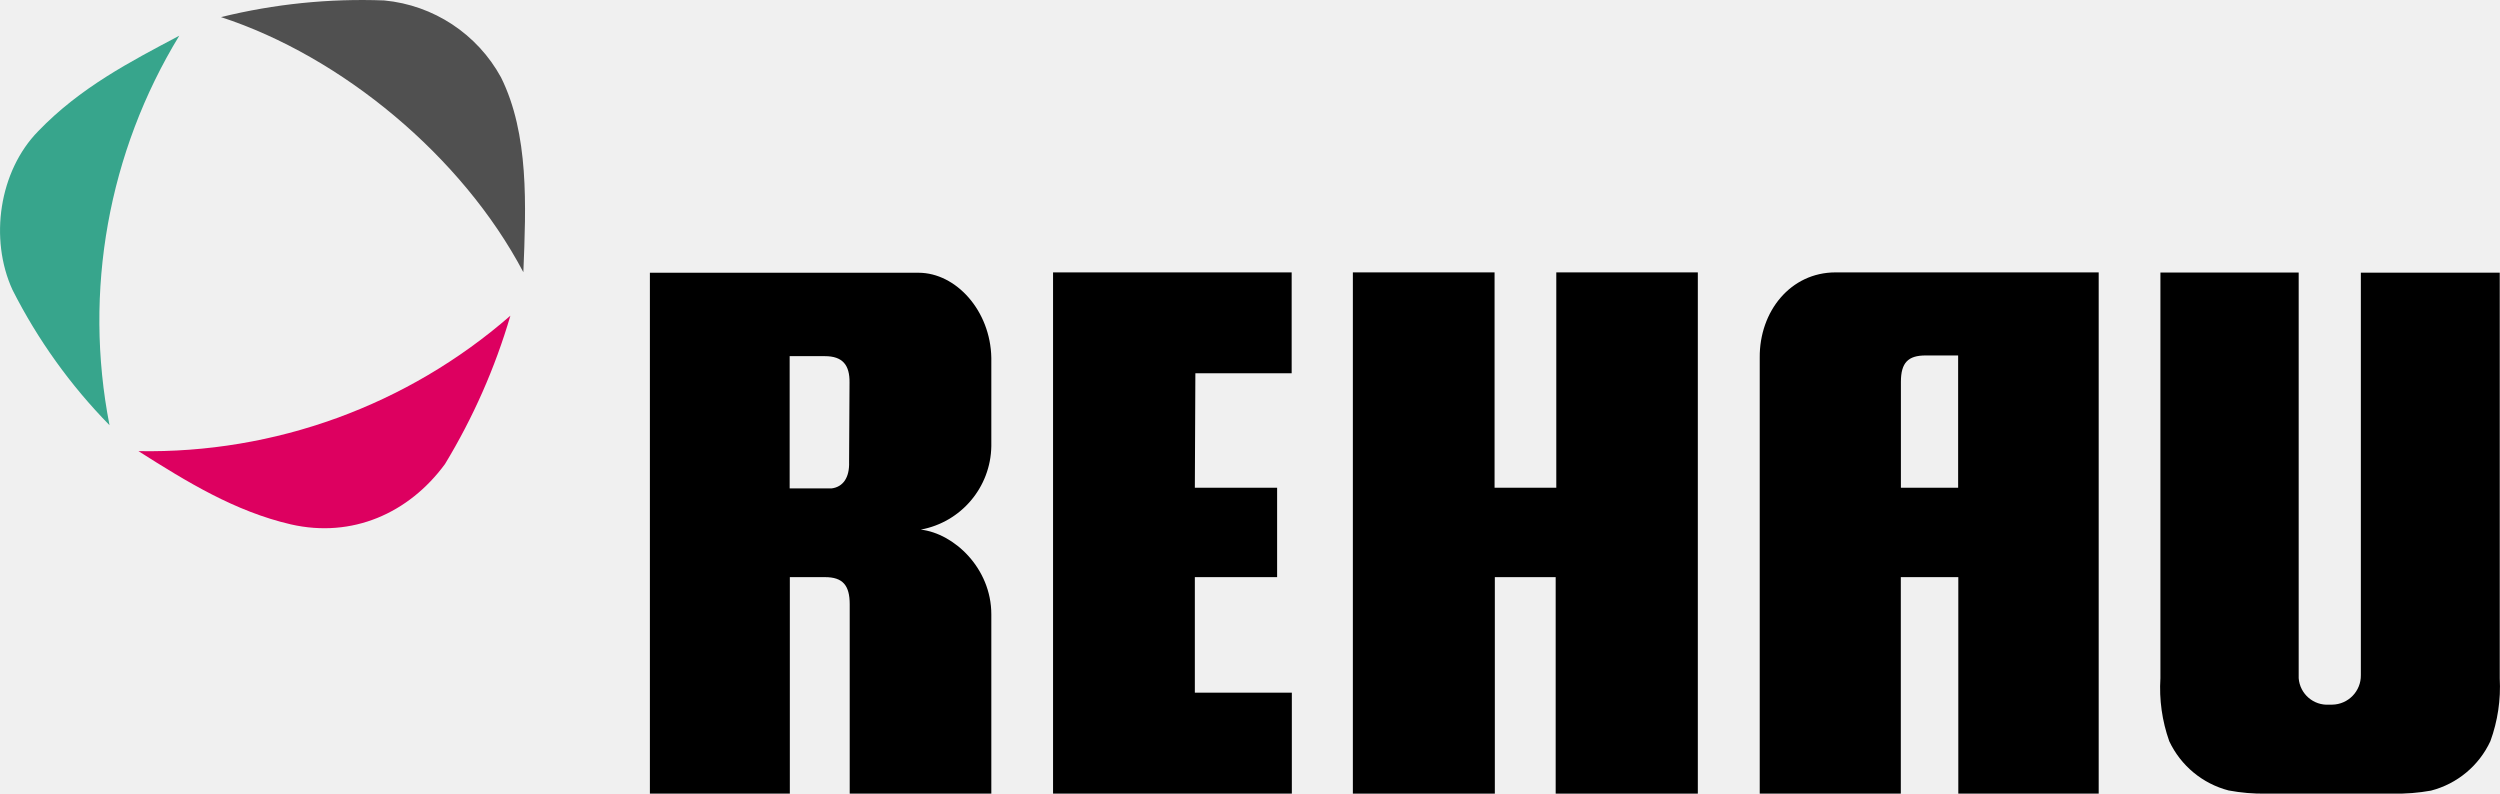
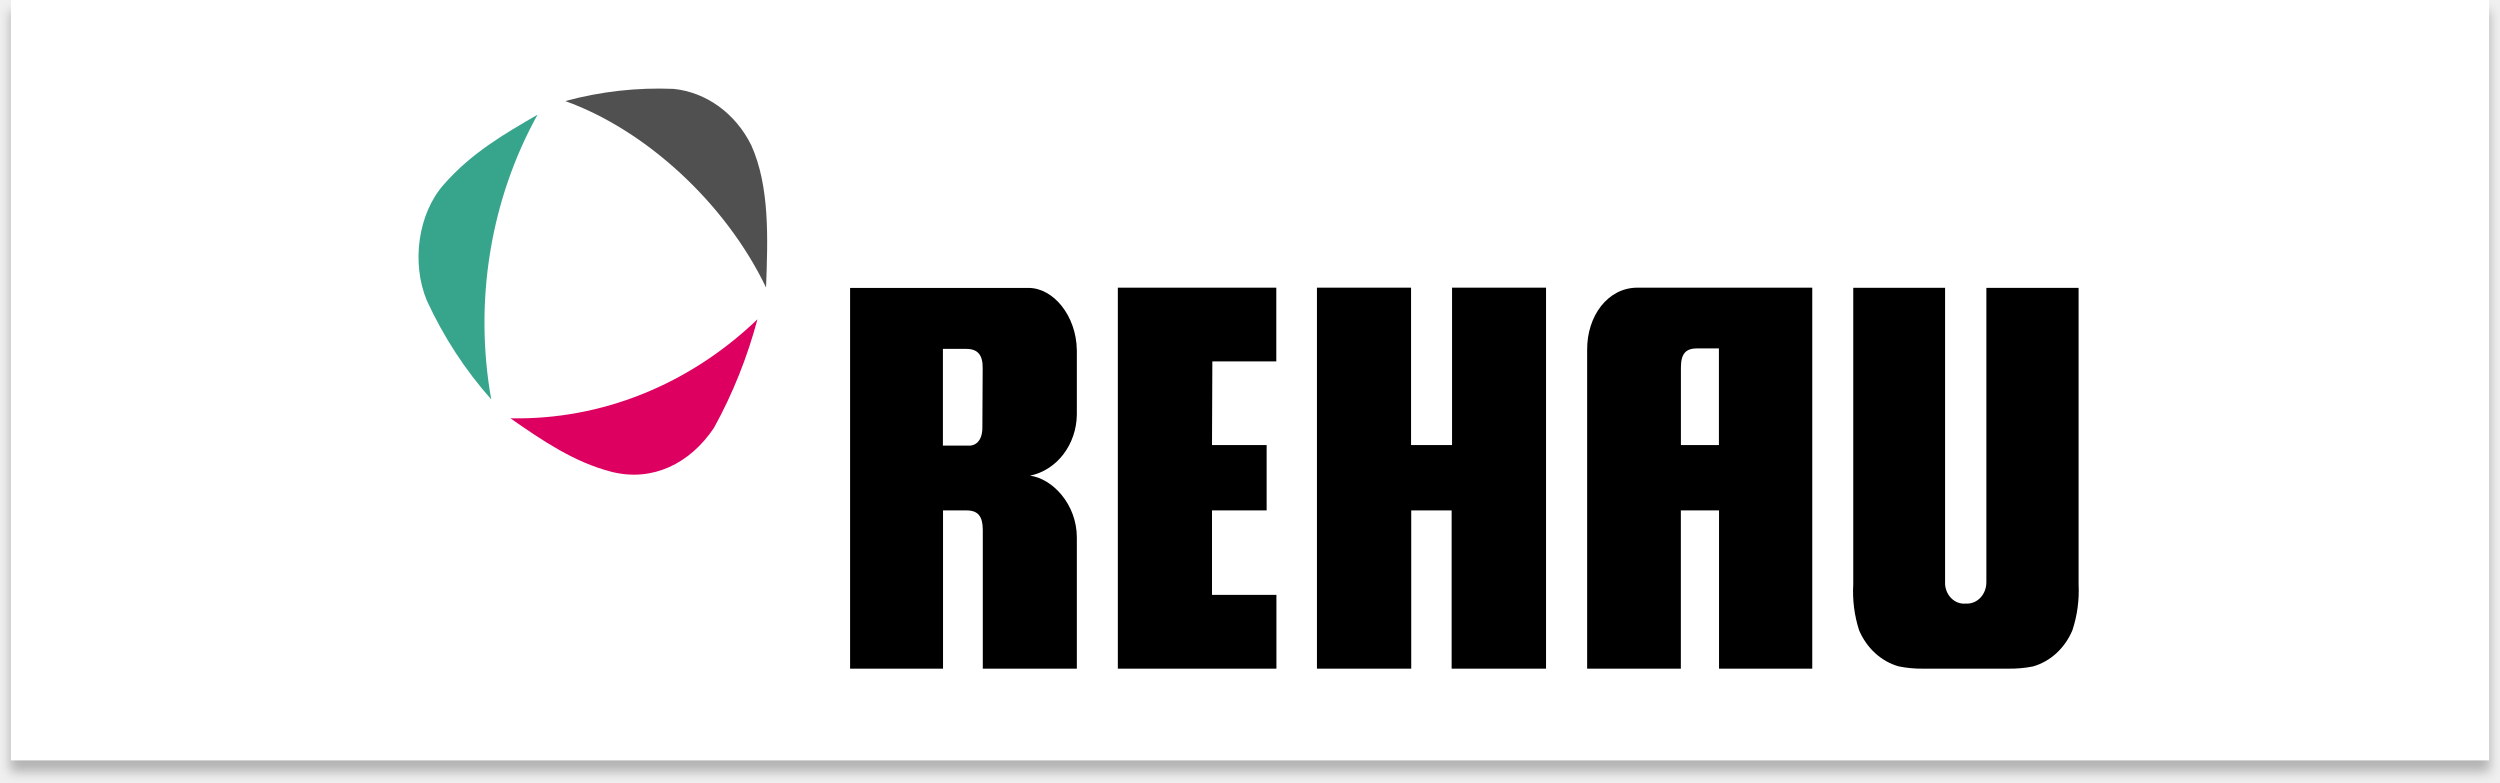
- <svg xmlns="http://www.w3.org/2000/svg" id="Rehau_Logo" data-name="Rehau Logo" viewBox="0 0 283.51 90.02">
+ <svg xmlns="http://www.w3.org/2000/svg" width="914" height="286" viewBox="0 0 914 286" fill="none">
+   <g filter="url(#filter0_d)">
+     <path d="M910 0H4V278H910V0Z" fill="white" />
+     <path d="M196.527 41.921C184.601 48.873 172.44 55.801 162.271 67.442C152.807 78.069 150.345 96.191 156.04 109.858C162.161 123.164 170.104 135.356 179.591 146.006C173.231 110.201 179.272 73.072 196.527 41.921Z" fill="#37A58C" />
+     <path d="M186.614 152.933C198.325 161.11 210.037 169.052 223.654 172.516C238.512 176.24 252.258 169.547 261.036 156.398C267.871 143.993 273.211 130.661 276.922 116.739C251.939 140.712 219.753 153.612 186.614 152.933Z" fill="#DD0060" />
+     <path d="M274.653 53.067C271.814 47.346 267.743 42.478 262.797 38.892C257.851 35.305 252.181 33.109 246.284 32.495C232.95 31.934 219.61 33.433 206.654 36.949C235.922 47.435 265.232 74.134 280.069 105.121C280.733 87.283 281.461 68.196 274.653 53.067Z" fill="#505050" />
+     <path d="M757.666 230.437C759.444 225.063 760.216 219.348 759.936 213.637V105.239H726.215V212.788C726.229 213.809 726.06 214.824 725.718 215.773C725.376 216.723 724.867 217.588 724.221 218.322C723.575 219.055 722.804 219.64 721.952 220.045C721.1 220.451 720.184 220.667 719.256 220.682H718.528C716.696 220.818 714.889 220.151 713.501 218.827C712.113 217.503 711.258 215.629 711.12 213.613V105.216H677.549V213.613C677.225 219.323 677.953 225.046 679.69 230.437C681.066 233.663 683.071 236.515 685.561 238.792C688.051 241.068 690.966 242.714 694.099 243.611C697.113 244.232 700.176 244.516 703.242 244.459H734.051C737.129 244.523 740.205 244.255 743.236 243.657C746.38 242.767 749.305 241.119 751.8 238.832C754.296 236.546 756.299 233.68 757.666 230.437Z" fill="black" />
+     <path d="M598.674 105.169C587.777 105.169 580.176 115.537 580.262 127.932V244.459H614.518V186.608H628.477V244.459H662.562V105.169H598.674ZM628.434 162.714H614.539V134.436C614.539 129.276 616.295 127.366 620.556 127.366H628.434V162.714Z" fill="black" />
+     <path d="M530.868 105.169V162.714H515.881V105.169H481.475V244.459H515.945V186.608H530.718V244.459H565.232V105.169H530.868Z" fill="black" />
+     <path d="M443.236 132.126H466.616V105.169H408.68V244.459H466.659V217.478H443.108V186.608H463.084V162.714H443.108L443.236 132.126Z" fill="black" />
+     <path d="M376.565 173.905C381.323 172.936 385.629 170.184 388.752 166.116C391.875 162.047 393.621 156.915 393.693 151.589V128.025C393.501 115.418 385.129 105.261 376.008 105.261H310.793V244.457H344.771V186.606H353.335C357.617 186.606 359.309 188.798 359.309 193.841V244.457H393.693V196.55C393.693 184.25 384.68 174.942 376.565 173.905ZM359.159 155.831C359.287 160.025 357.681 162.523 354.877 162.9H344.728V127.554H353.292C357.574 127.554 359.33 129.91 359.266 134.622L359.159 155.831Z" fill="black" />
+   </g>
  <defs>
-     <style>.cls-1{fill:#37a58c;}.cls-2{fill:#dd0060;}.cls-3{fill:#505050;}</style>
+     <filter id="filter0_d" x="0" y="0" width="914" height="286" filterUnits="userSpaceOnUse" color-interpolation-filters="sRGB">
+       <feFlood flood-opacity="0" result="BackgroundImageFix" />
+       <feColorMatrix in="SourceAlpha" type="matrix" values="0 0 0 0 0 0 0 0 0 0 0 0 0 0 0 0 0 0 127 0" />
+       <feOffset dy="4" />
+       <feGaussianBlur stdDeviation="2" />
+       <feColorMatrix type="matrix" values="0 0 0 0 0 0 0 0 0 0 0 0 0 0 0 0 0 0 0.25 0" />
+       <feBlend mode="normal" in2="BackgroundImageFix" result="effect1_dropShadow" />
+       <feBlend mode="normal" in="SourceGraphic" in2="effect1_dropShadow" result="shape" />
+     </filter>
  </defs>
-   <g id="Icon">
-     <path class="cls-1" d="M20.33,4.05C14.76,7,9.08,9.94,4.33,14.88c-4.42,4.51-5.57,12.2-2.91,18a61.76,61.76,0,0,0,11,15.34A62,62,0,0,1,20.33,4.05Z" />
-     <path class="cls-2" d="M15.7,51.16C21.17,54.63,26.64,58,33,59.47c6.94,1.58,13.36-1.26,17.46-6.84A71,71,0,0,0,57.88,35.8,62.42,62.42,0,0,1,15.7,51.16Z" />
-     <path class="cls-3" d="M56.82,8.78A16.91,16.91,0,0,0,43.57.05,66.67,66.67,0,0,0,25.06,1.94C38.73,6.39,52.42,17.72,59.35,30.87,59.66,23.3,60,15.2,56.82,8.78Z" />
-   </g>
-   <g id="Text">
-     <path d="M282.42,84.05a18,18,0,0,0,1.06-7.13v-46H267.73V76.56a3.3,3.3,0,0,1-3.25,3.35h-.34a3.25,3.25,0,0,1-3.46-3v-46H245v46A18,18,0,0,0,246,84.05a10.3,10.3,0,0,0,6.73,5.59A21.23,21.23,0,0,0,257,90h14.39a22,22,0,0,0,4.29-.34A10.25,10.25,0,0,0,282.42,84.05Z" />
-     <path d="M208.16,30.89c-5.09,0-8.64,4.4-8.6,9.66V90h16V65.45h6.52V90H238V30.89Zm13.9,24.42h-6.49v-12c0-2.19.82-3,2.81-3h3.68Z" />
-     <path d="M176.49,30.89V55.31h-7V30.89H153.42V90h16.1V65.45h6.9V90h16.12V30.89Z" />
-     <path d="M135.56,42.33h10.92V30.89H119.42V90H146.5V78.55h-11V65.45h9.33V55.31H135.5Z" />
-     <path d="M104.42,60.06a9.78,9.78,0,0,0,8-9.47v-10c-.09-5.35-4-9.66-8.26-9.66H73.7V90H89.57V65.45h4c2,0,2.79.93,2.79,3.07V90h16.06V69.67C112.42,64.45,108.21,60.5,104.42,60.06Zm-8.13-7.67c.06,1.78-.69,2.84-2,3H89.55v-15h4c2,0,2.82,1,2.79,3Z" />
-   </g>
</svg>
